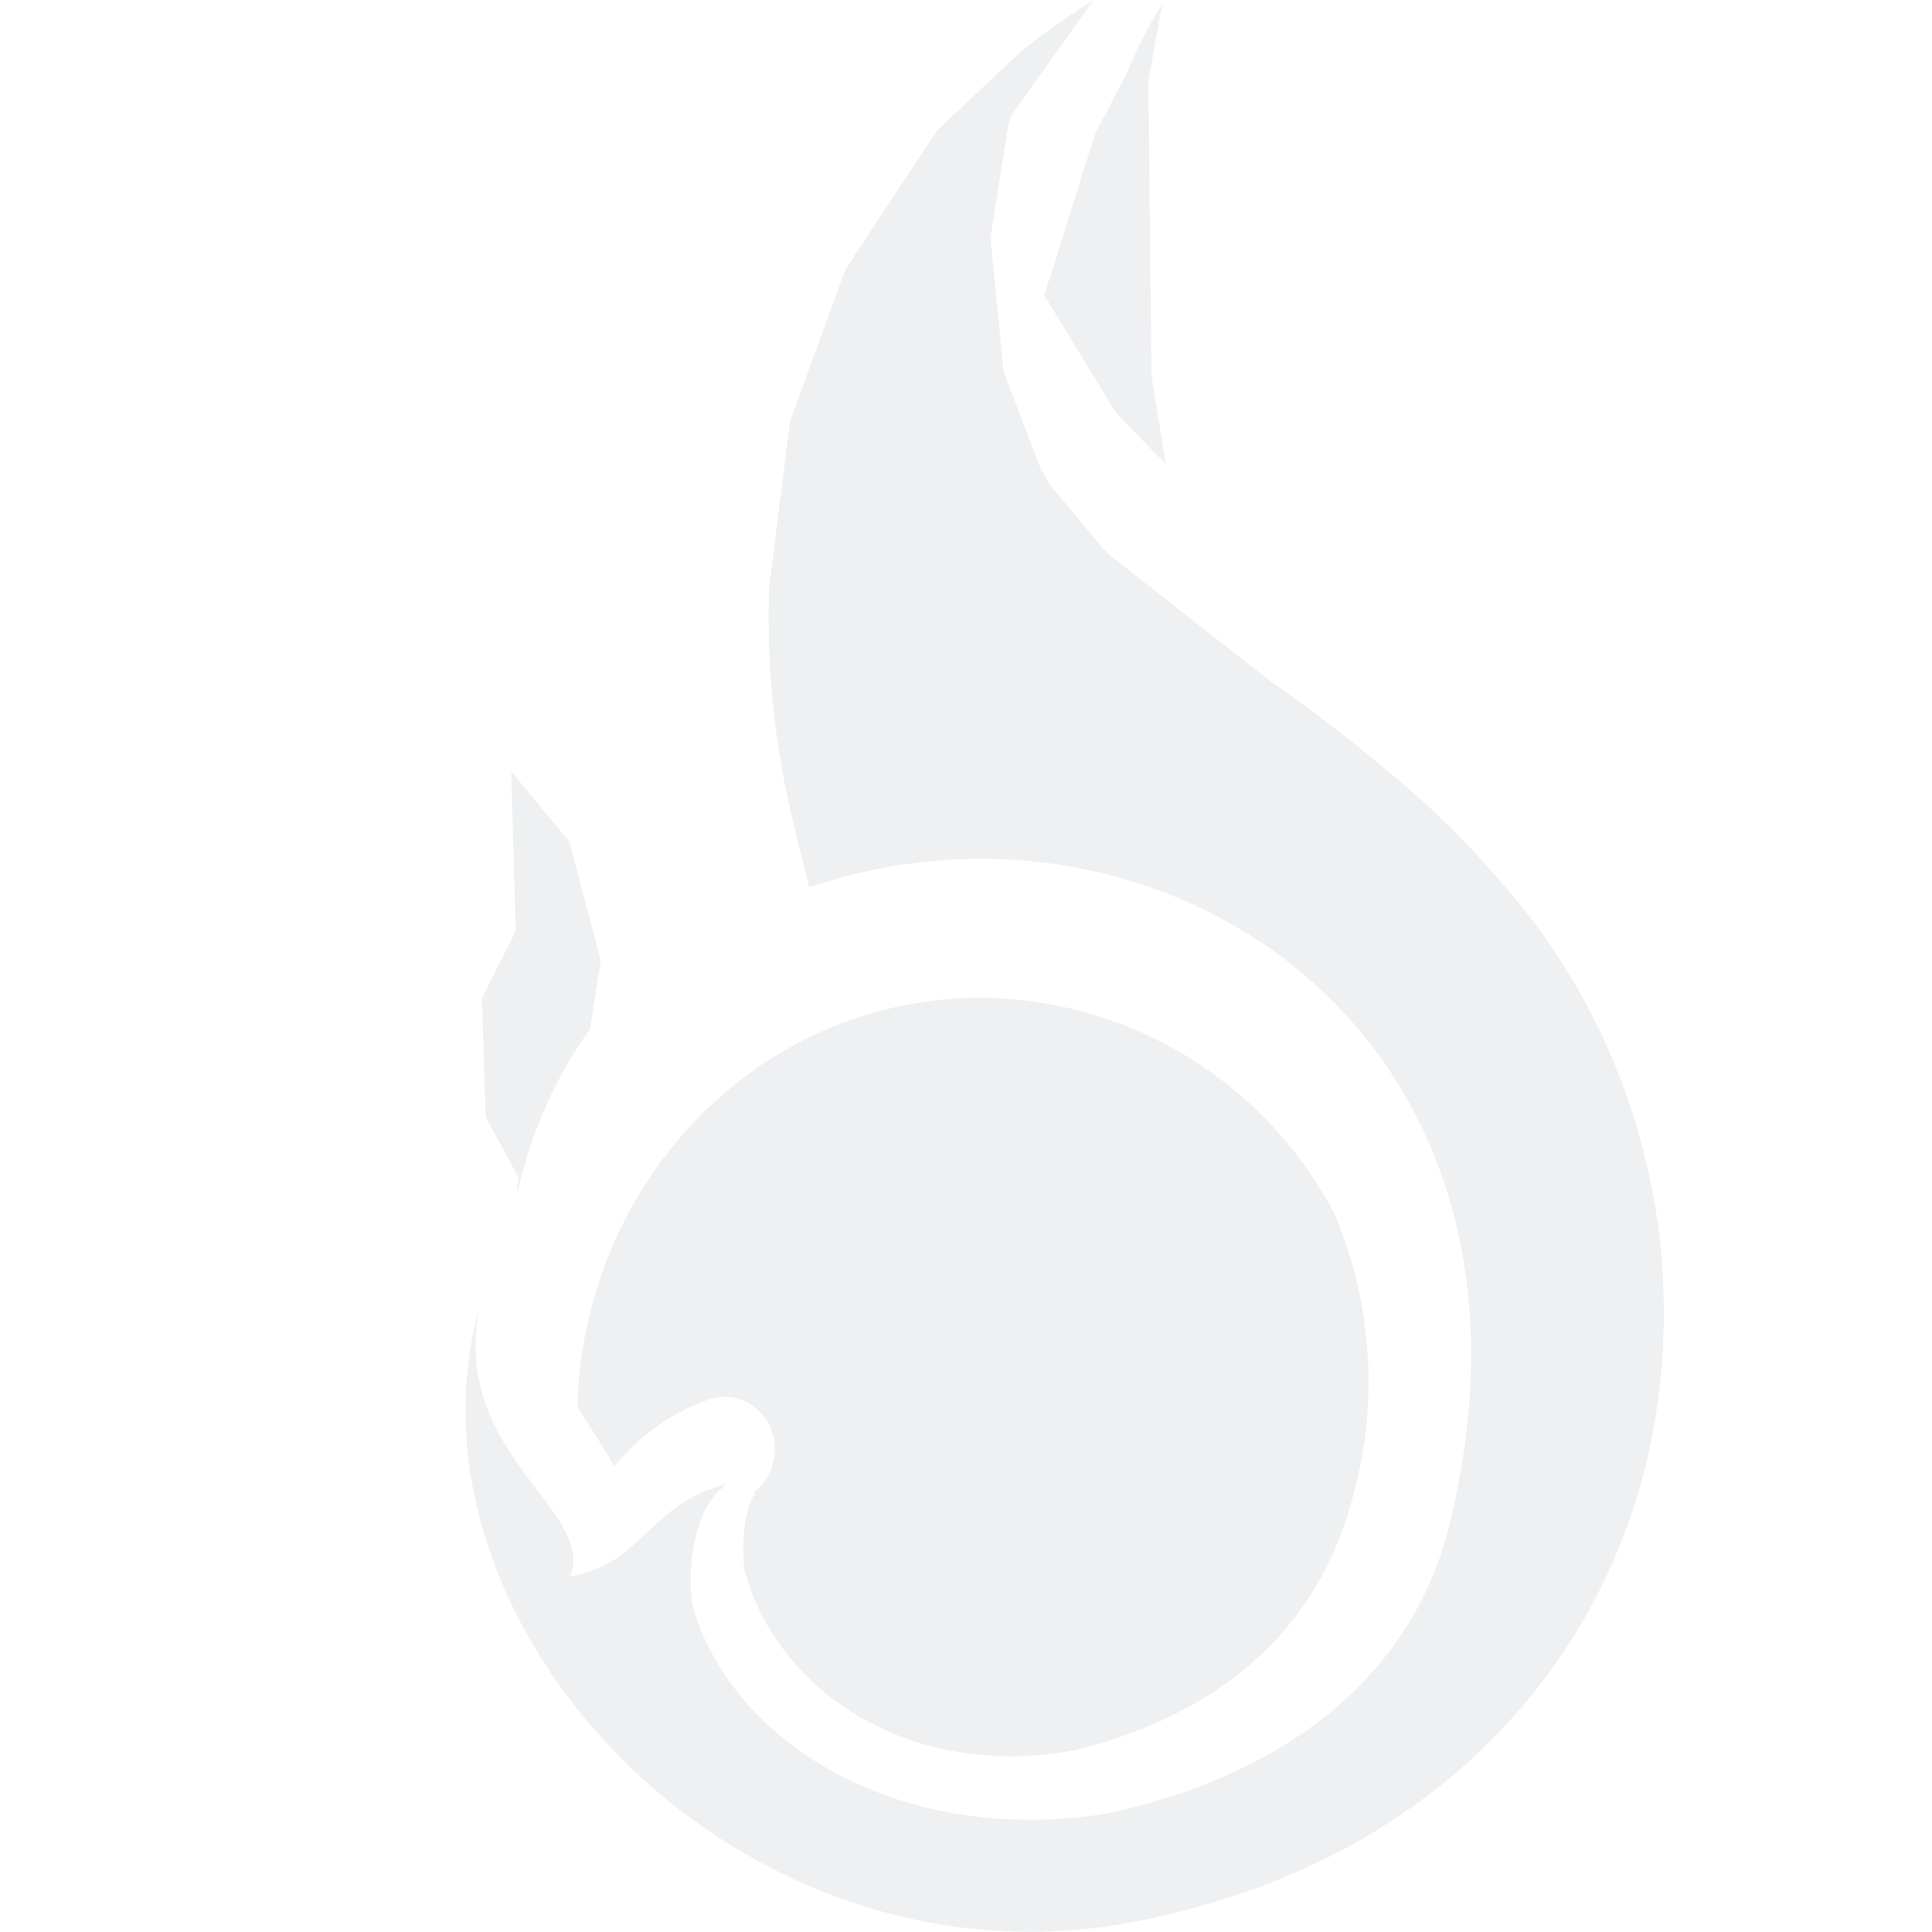
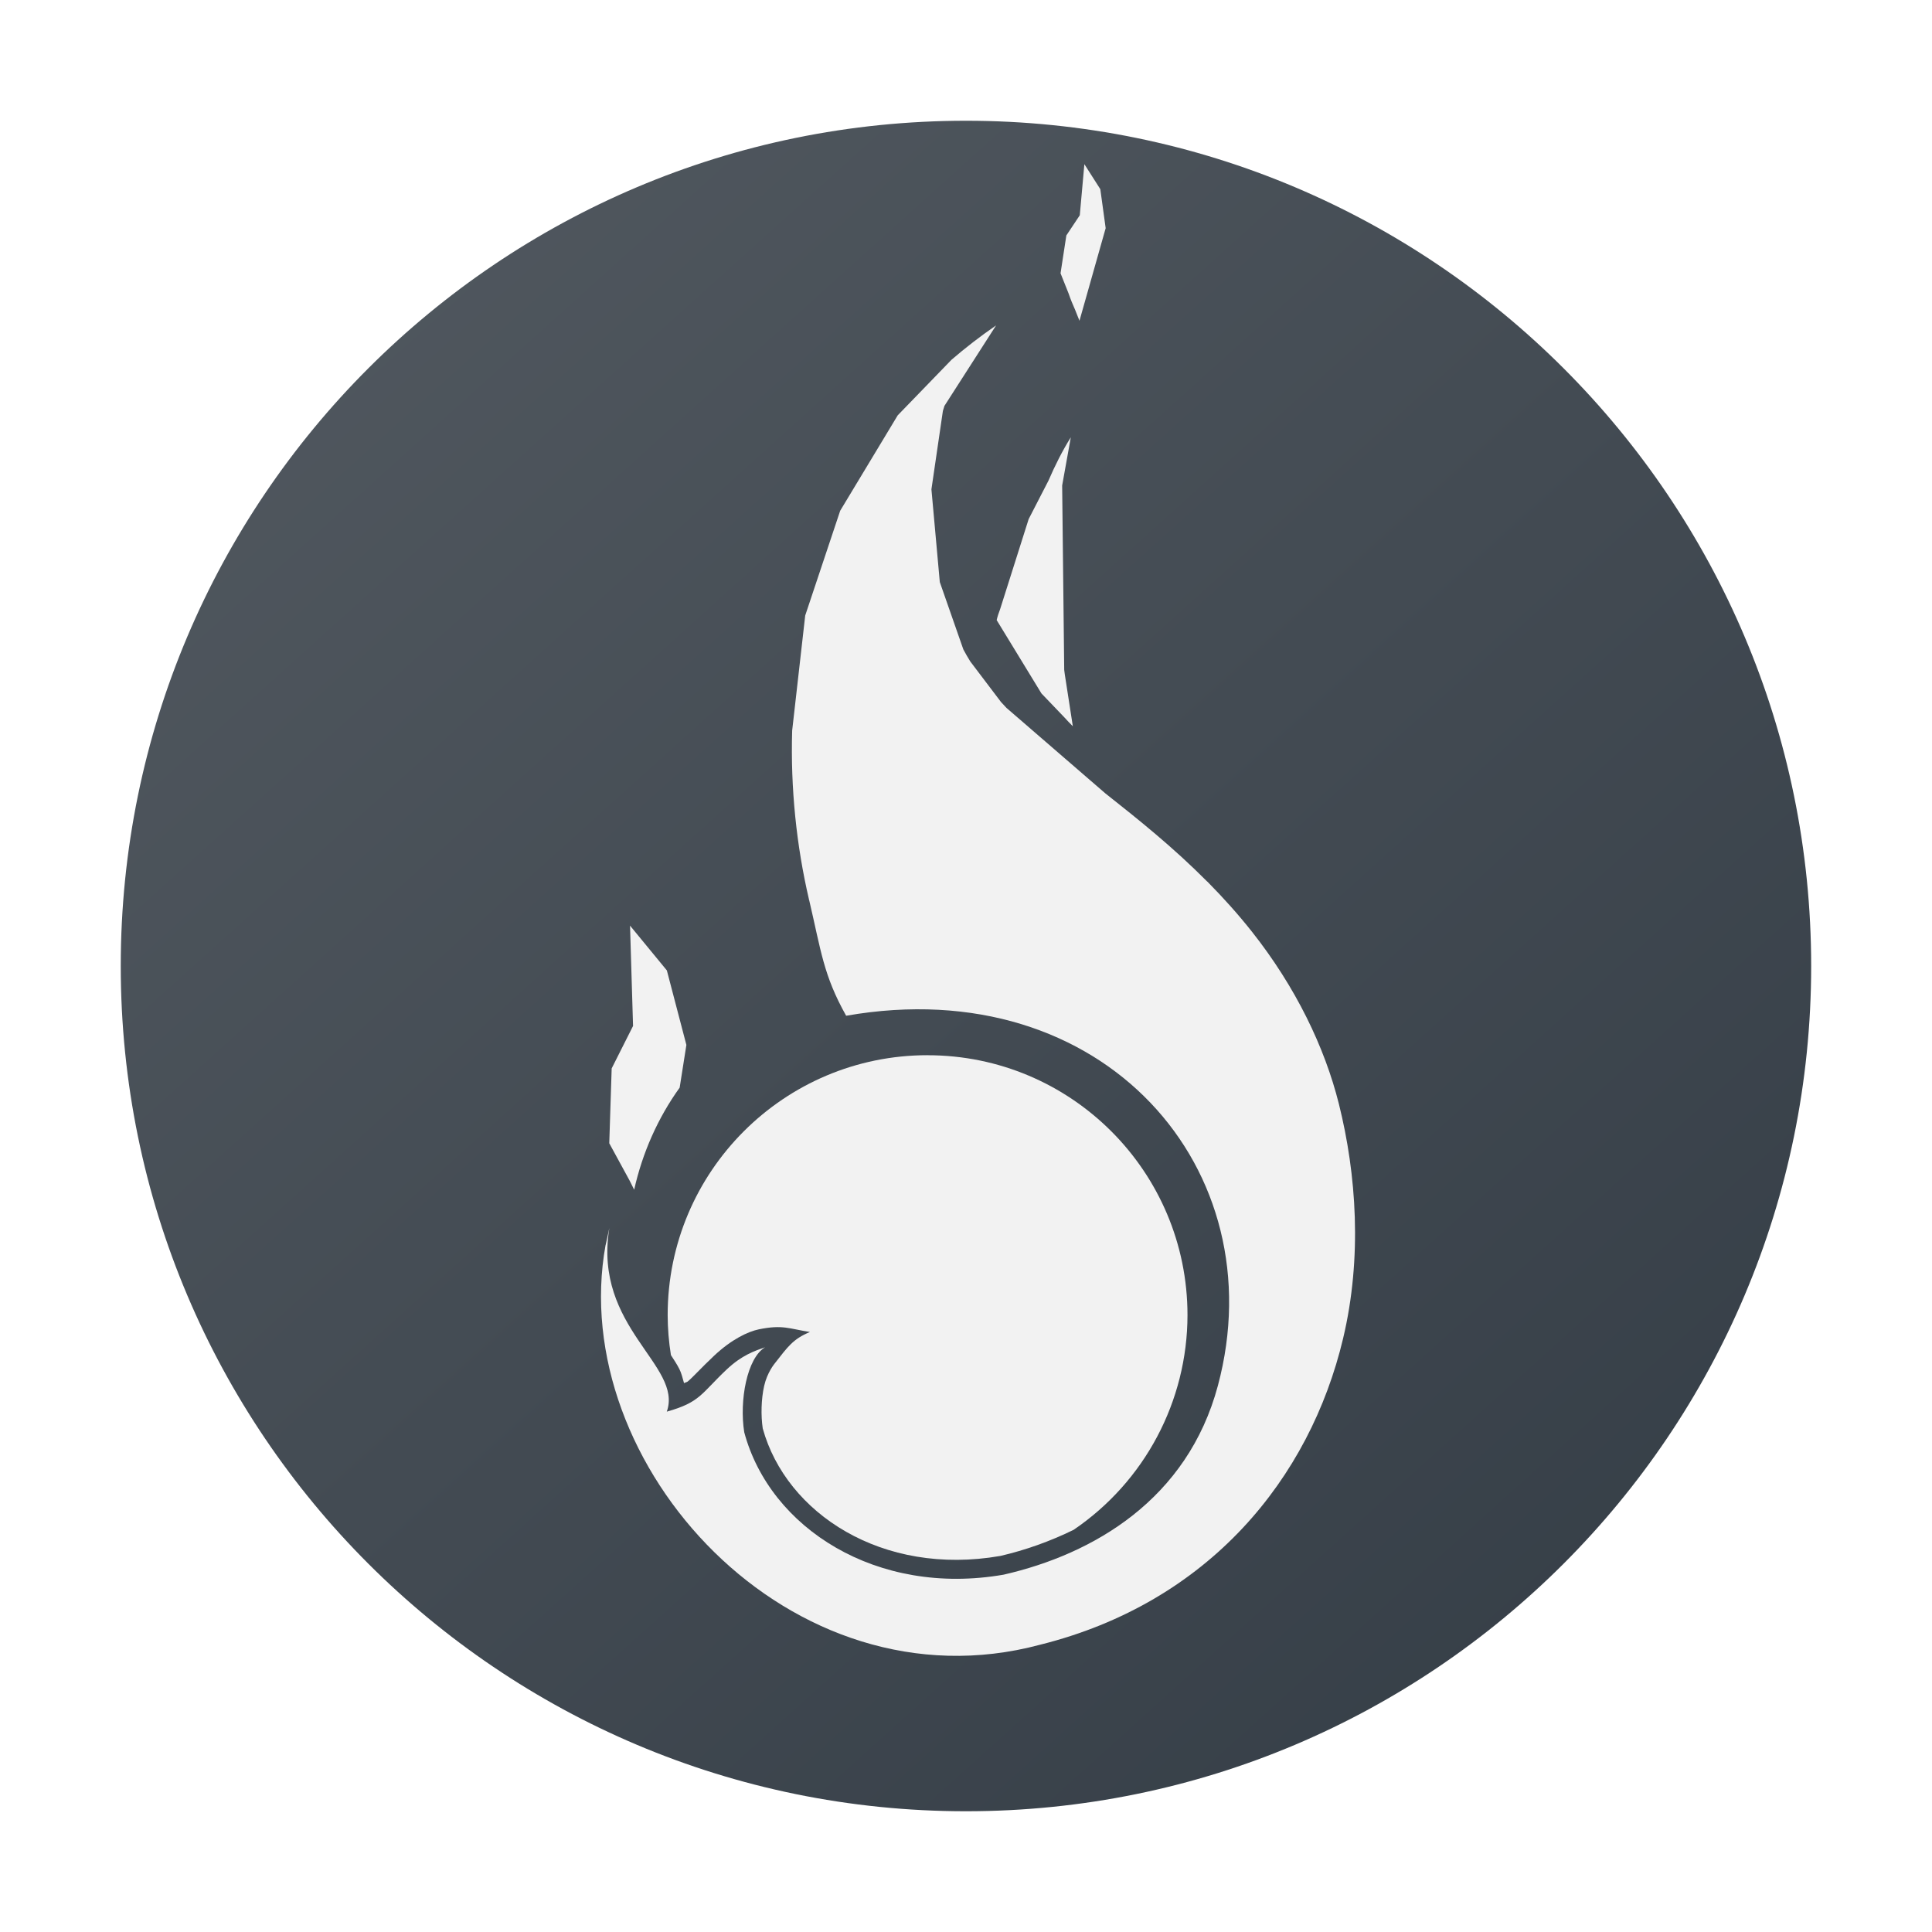
- <svg xmlns="http://www.w3.org/2000/svg" height="16" viewBox="0 0 4.233 4.233" width="16">
-   <defs id="defs1">
-     <style type="text/css" id="current-color-scheme">
-             .ColorScheme-Text {
-                 color:#eff0f1;
-             }
-         </style>
+ <svg xmlns="http://www.w3.org/2000/svg" xmlns:xlink="http://www.w3.org/1999/xlink" width="48" height="48" version="1.1" viewBox="0 0 48 48" id="svg49">
+   <defs id="defs31">
+     <linearGradient id="a">
+       <stop stop-color="#232629" offset="0" id="stop2" />
+       <stop stop-opacity="0" offset="1" id="stop4" />
+     </linearGradient>
+     <linearGradient id="j" x1="10.692" x2="34.026" y1="14.134" y2="29.068" gradientTransform="matrix(0.9899767,0,0,1.010968,1.865848,3.793769)" gradientUnits="userSpaceOnUse">
+       <stop stop-color="#349cd2" offset="0" id="stop7" />
+       <stop stop-color="#2694d9" offset=".74" id="stop9" />
+       <stop stop-color="#0e6daa" offset="1" id="stop11" />
+     </linearGradient>
+     <linearGradient id="k" x1="21.274" x2="27.447" y1="291.3" y2="287.35" gradientTransform="matrix(3.741601,0,0,3.820996,-67.14802,-1083.174)" gradientUnits="userSpaceOnUse">
+       <stop stop-color="#1d99f3" offset="0" id="stop14" />
+       <stop stop-color="#3daee9" offset="1" id="stop16" />
+     </linearGradient>
+     <linearGradient id="l" x1="27.447" x2="25.966" y1="289.76" y2="289.76" gradientTransform="matrix(3.741601,0,0,3.820996,-67.14802,-1083.174)" gradientUnits="userSpaceOnUse">
+       <stop stop-color="#1881ce" offset="0" id="stop19" />
+       <stop stop-color="#2980b9" offset="1" id="stop21" />
+     </linearGradient>
+     <linearGradient id="b" x1="1.058" x2="11.642" y1="285.08" y2="296.22" gradientTransform="matrix(3.968479,0,0,3.770198,-1.199841,-1071.812)" gradientUnits="userSpaceOnUse">
+       <stop stop-color="#535a61" offset="0" id="stop24" />
+       <stop stop-color="#333c45" offset="1" id="stop26" />
+     </linearGradient>
+     <linearGradient id="h" x1="3.456" x2="9.315" y1="287.76" y2="293.61" gradientUnits="userSpaceOnUse" xlink:href="#a" gradientTransform="matrix(3.968479,0,0,3.968629,-1.199841,-1129.488)" />
+     <linearGradient id="i" x1="7.864" x2="11.642" y1="288.34" y2="292.11" gradientUnits="userSpaceOnUse" xlink:href="#a" gradientTransform="matrix(3.968479,0,0,3.968629,-1.199841,-1129.488)" />
  </defs>
-   <path style="fill:currentColor;fill-opacity:1;stroke:none" class="ColorScheme-Text" d="M2.129 2.186a.79.79 0 0 0-.089.007c-.44.056-.763.44-.775.889l.002.004c.025.039.053.08.078.126l.044-.045a.446.446 0 0 1 .165-.101.11.115 0 0 1 .092.207c.02-.012-.002.006-.01.045a.395.395 0 0 0-.005.122c.07.26.355.46.718.396.268-.064.529-.222.616-.56a.943.943 0 0 0-.04-.614.882.882 0 0 0-.796-.476zM1.12 1.69l.01.35-.074.147.008.26.071.131c.005.011-.006.021 0 .031a.971.971 0 0 1 .158-.355l.023-.149-.068-.26zM2.546.01c-.03.047-.055.098-.077.15l-.07.134L2.3.61a.297.297 0 0 0-.012.037l.156.256.08.083.03.03-.029-.18L2.523.82 2.516.178zM2.396 0a1.773 1.773 0 0 0-.156.11l-.187.176-.2.303-.122.334-.046.366c-.006.184.015.367.059.537v.002l.029.116c.778-.265 1.687.333 1.394 1.43-.106.36-.432.535-.745.6-.442.07-.814-.147-.904-.453-.016-.096.009-.221.066-.262l.002-.006a.328.328 0 0 0-.129.069c-.09.077-.092.103-.208.133.057-.147-.257-.266-.2-.582 0-.007-.015.06-.013.052-.139.699.644 1.485 1.512 1.272.589-.134.94-.529 1.055-.975a1.427 1.427 0 0 0-.318-1.294 1.963 1.963 0 0 0-.15-.156l-.002-.002-.004-.004a3.79 3.79 0 0 0-.354-.28l-.344-.27a.683.683 0 0 1-.019-.02l-.107-.128a.751.751 0 0 1-.024-.039L2.199.815 2.17.52 2.21.27l.005-.016zM1.59 3.25a.013.013 0 0 0-.004.002.016.016 0 0 0-.001.004c.002 0 .003-.004.005-.005z" />
+   <rect x="3" y="3" width="41.998" height="42" rx="20.999" ry="21" fill="url(#b)" id="rect33" style="fill:url(#b);stroke-width:3.969" />
+   <path style="fill:#f2f2f2;fill-opacity:1;fill-rule:nonzero;stroke:none;stroke-width:0.105;stroke-linecap:round;stroke-linejoin:round;stroke-miterlimit:4;stroke-dasharray:none;stroke-dashoffset:0;stroke-opacity:1" d="m 24.747,8.085 c -0.396,0.272 -0.764,0.558 -1.108,0.854 -1.98e-4,2.488e-4 -5.32e-4,4.616e-4 -7.2e-4,7.095e-4 v 2.493e-4 l -0.002,0.002 -1.333,1.377 -1.429,2.37 -0.869,2.603 -0.324,2.858 c -0.043,1.436 0.107,2.864 0.417,4.194 l 0.002,0.018 h 0.003 c 0.297,1.266 0.353,1.864 0.919,2.874 6.418,-1.125 10.671,3.835 9.236,9.19 -0.757,2.825 -3.088,4.185 -5.323,4.696 -3.15,0.548 -5.806,-1.153 -6.445,-3.539 -0.125,-0.787 0.069,-1.845 0.519,-2.111 -0.26,0.091 -0.576,0.195 -0.955,0.552 -0.638,0.602 -0.654,0.814 -1.488,1.048 0.408,-1.15 -1.833,-2.086 -1.428,-4.554 0.009,-0.057 -0.101,0.473 -0.093,0.414 -0.987,5.453 4.598,11.591 10.795,9.931 4.199,-1.048 6.702,-4.131 7.529,-7.611 0.478,-2.01 0.33,-4.082 -0.104,-5.821 -0.354,-1.417 -1.076,-2.911 -2.162,-4.284 -0.348,-0.44 -0.711,-0.842 -1.081,-1.217 l -0.009,-0.011 -0.032,-0.028 C 29.15,21.054 28.286,20.362 27.458,19.708 l -2.452,-2.12 c -0.046,-0.049 -0.091,-0.097 -0.136,-0.146 l -0.763,-1.007 c -0.061,-0.098 -0.118,-0.198 -0.173,-0.3 l -0.585,-1.674 -0.208,-2.304 0.285,-1.949 c 0.012,-0.042 0.026,-0.083 0.039,-0.125 z" id="path1795" />
+   <path style="fill:#f2f2f2;fill-opacity:1;fill-rule:nonzero;stroke:none;stroke-width:0.105;stroke-linecap:round;stroke-linejoin:round;stroke-miterlimit:4;stroke-dasharray:none;stroke-dashoffset:0;stroke-opacity:1" d="m 26.604,10.865 c -0.211,0.337 -0.392,0.699 -0.555,1.076 l -0.492,0.955 -0.71,2.241 c -0.033,0.086 -0.063,0.174 -0.085,0.269 l 1.113,1.823 0.568,0.593 c 0.068,0.075 0.137,0.149 0.211,0.221 l -0.199,-1.286 c -0.005,-0.038 -0.01,-0.076 -0.015,-0.114 l -0.051,-4.581 z" id="path1793" />
+   <path style="fill:#f2f2f2;fill-opacity:1;fill-rule:nonzero;stroke:none;stroke-width:0.105;stroke-linecap:round;stroke-linejoin:round;stroke-miterlimit:4;stroke-dasharray:none;stroke-dashoffset:0;stroke-opacity:1" d="m 15.653,22.997 0.075,2.493 -0.531,1.054 -0.06,1.86 0.508,0.932 c 0.036,0.076 0.074,0.15 0.111,0.222 0.203,-0.91 0.586,-1.78 1.13,-2.536 l 0.167,-1.061 -0.485,-1.851 z" id="path1791" />
+   <path style="fill:#f2f2f2;fill-opacity:1;fill-rule:nonzero;stroke:none;stroke-width:0.101;stroke-linecap:round;stroke-linejoin:round;stroke-miterlimit:4;stroke-dasharray:none;stroke-dashoffset:0;stroke-opacity:1" d="m 23.046,26.216 c -3.567,0 -6.458,2.891 -6.458,6.458 0.001,0.332 0.028,0.664 0.081,0.993 0.073,0.113 0.148,0.225 0.209,0.345 0.054,0.106 0.082,0.231 0.117,0.352 0.02,-0.014 0.071,-0.025 0.09,-0.04 0.139,-0.116 0.316,-0.32 0.653,-0.638 0.438,-0.413 0.847,-0.603 1.115,-0.659 0.595,-0.122 0.754,-0.014 1.27,0.066 -0.421,0.174 -0.55,0.366 -0.874,0.78 -0.011,0.014 -0.189,0.228 -0.264,0.561 -0.074,0.327 -0.083,0.734 -0.035,1.055 0.584,2.111 2.971,3.678 5.902,3.168 0.62,-0.143 1.236,-0.362 1.822,-0.649 1.767,-1.2 2.826,-3.197 2.829,-5.333 0,-3.567 -2.891,-6.458 -6.458,-6.458 z" id="path1767" />
+   <path style="fill:#f2f2f2;fill-opacity:1;fill-rule:nonzero;stroke:none;stroke-width:0.105;stroke-linecap:round;stroke-linejoin:round;stroke-miterlimit:4;stroke-dasharray:none;stroke-dashoffset:0;stroke-opacity:1" d="m 26.941,4.079 -0.114,1.269 -0.334,0.502 -0.144,0.94 0.201,0.504 c 0.05,0.149 0.108,0.283 0.162,0.406 l 0.107,0.269 0.237,-0.836 c 0.036,-0.125 0.072,-0.249 0.107,-0.379 L 27.47,5.669 27.337,4.7 Z" id="path1797" />
</svg>
